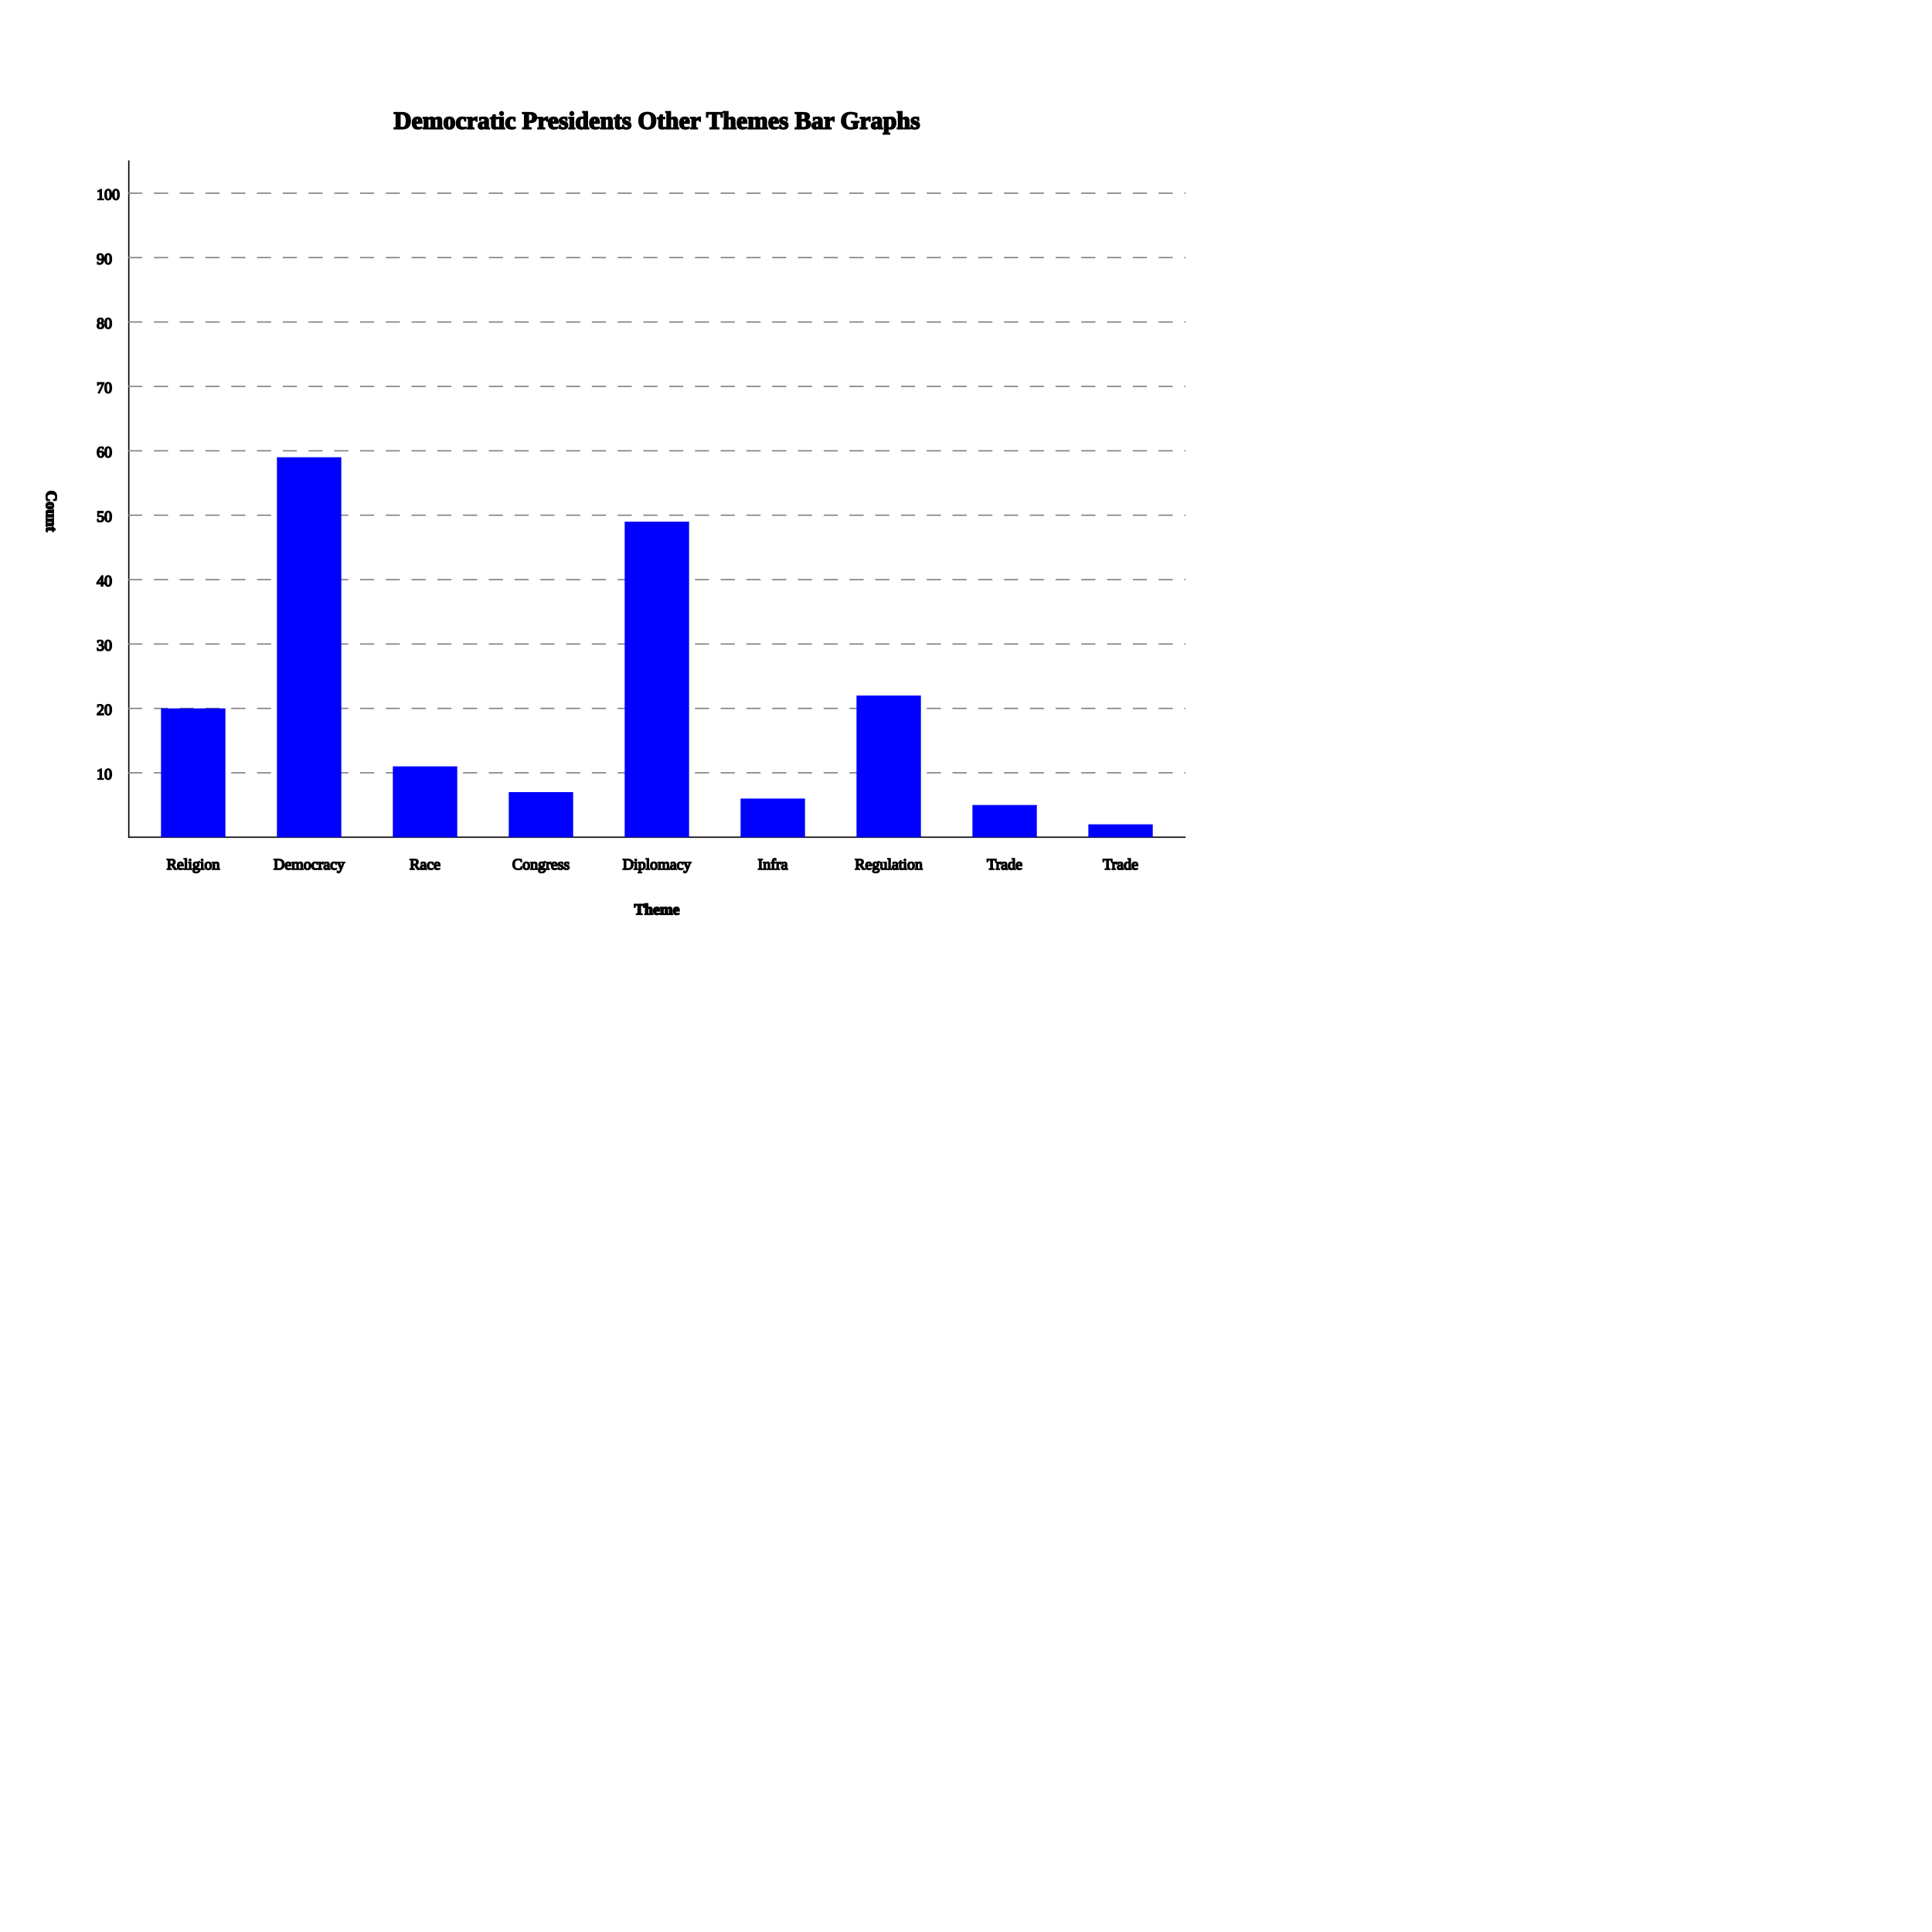
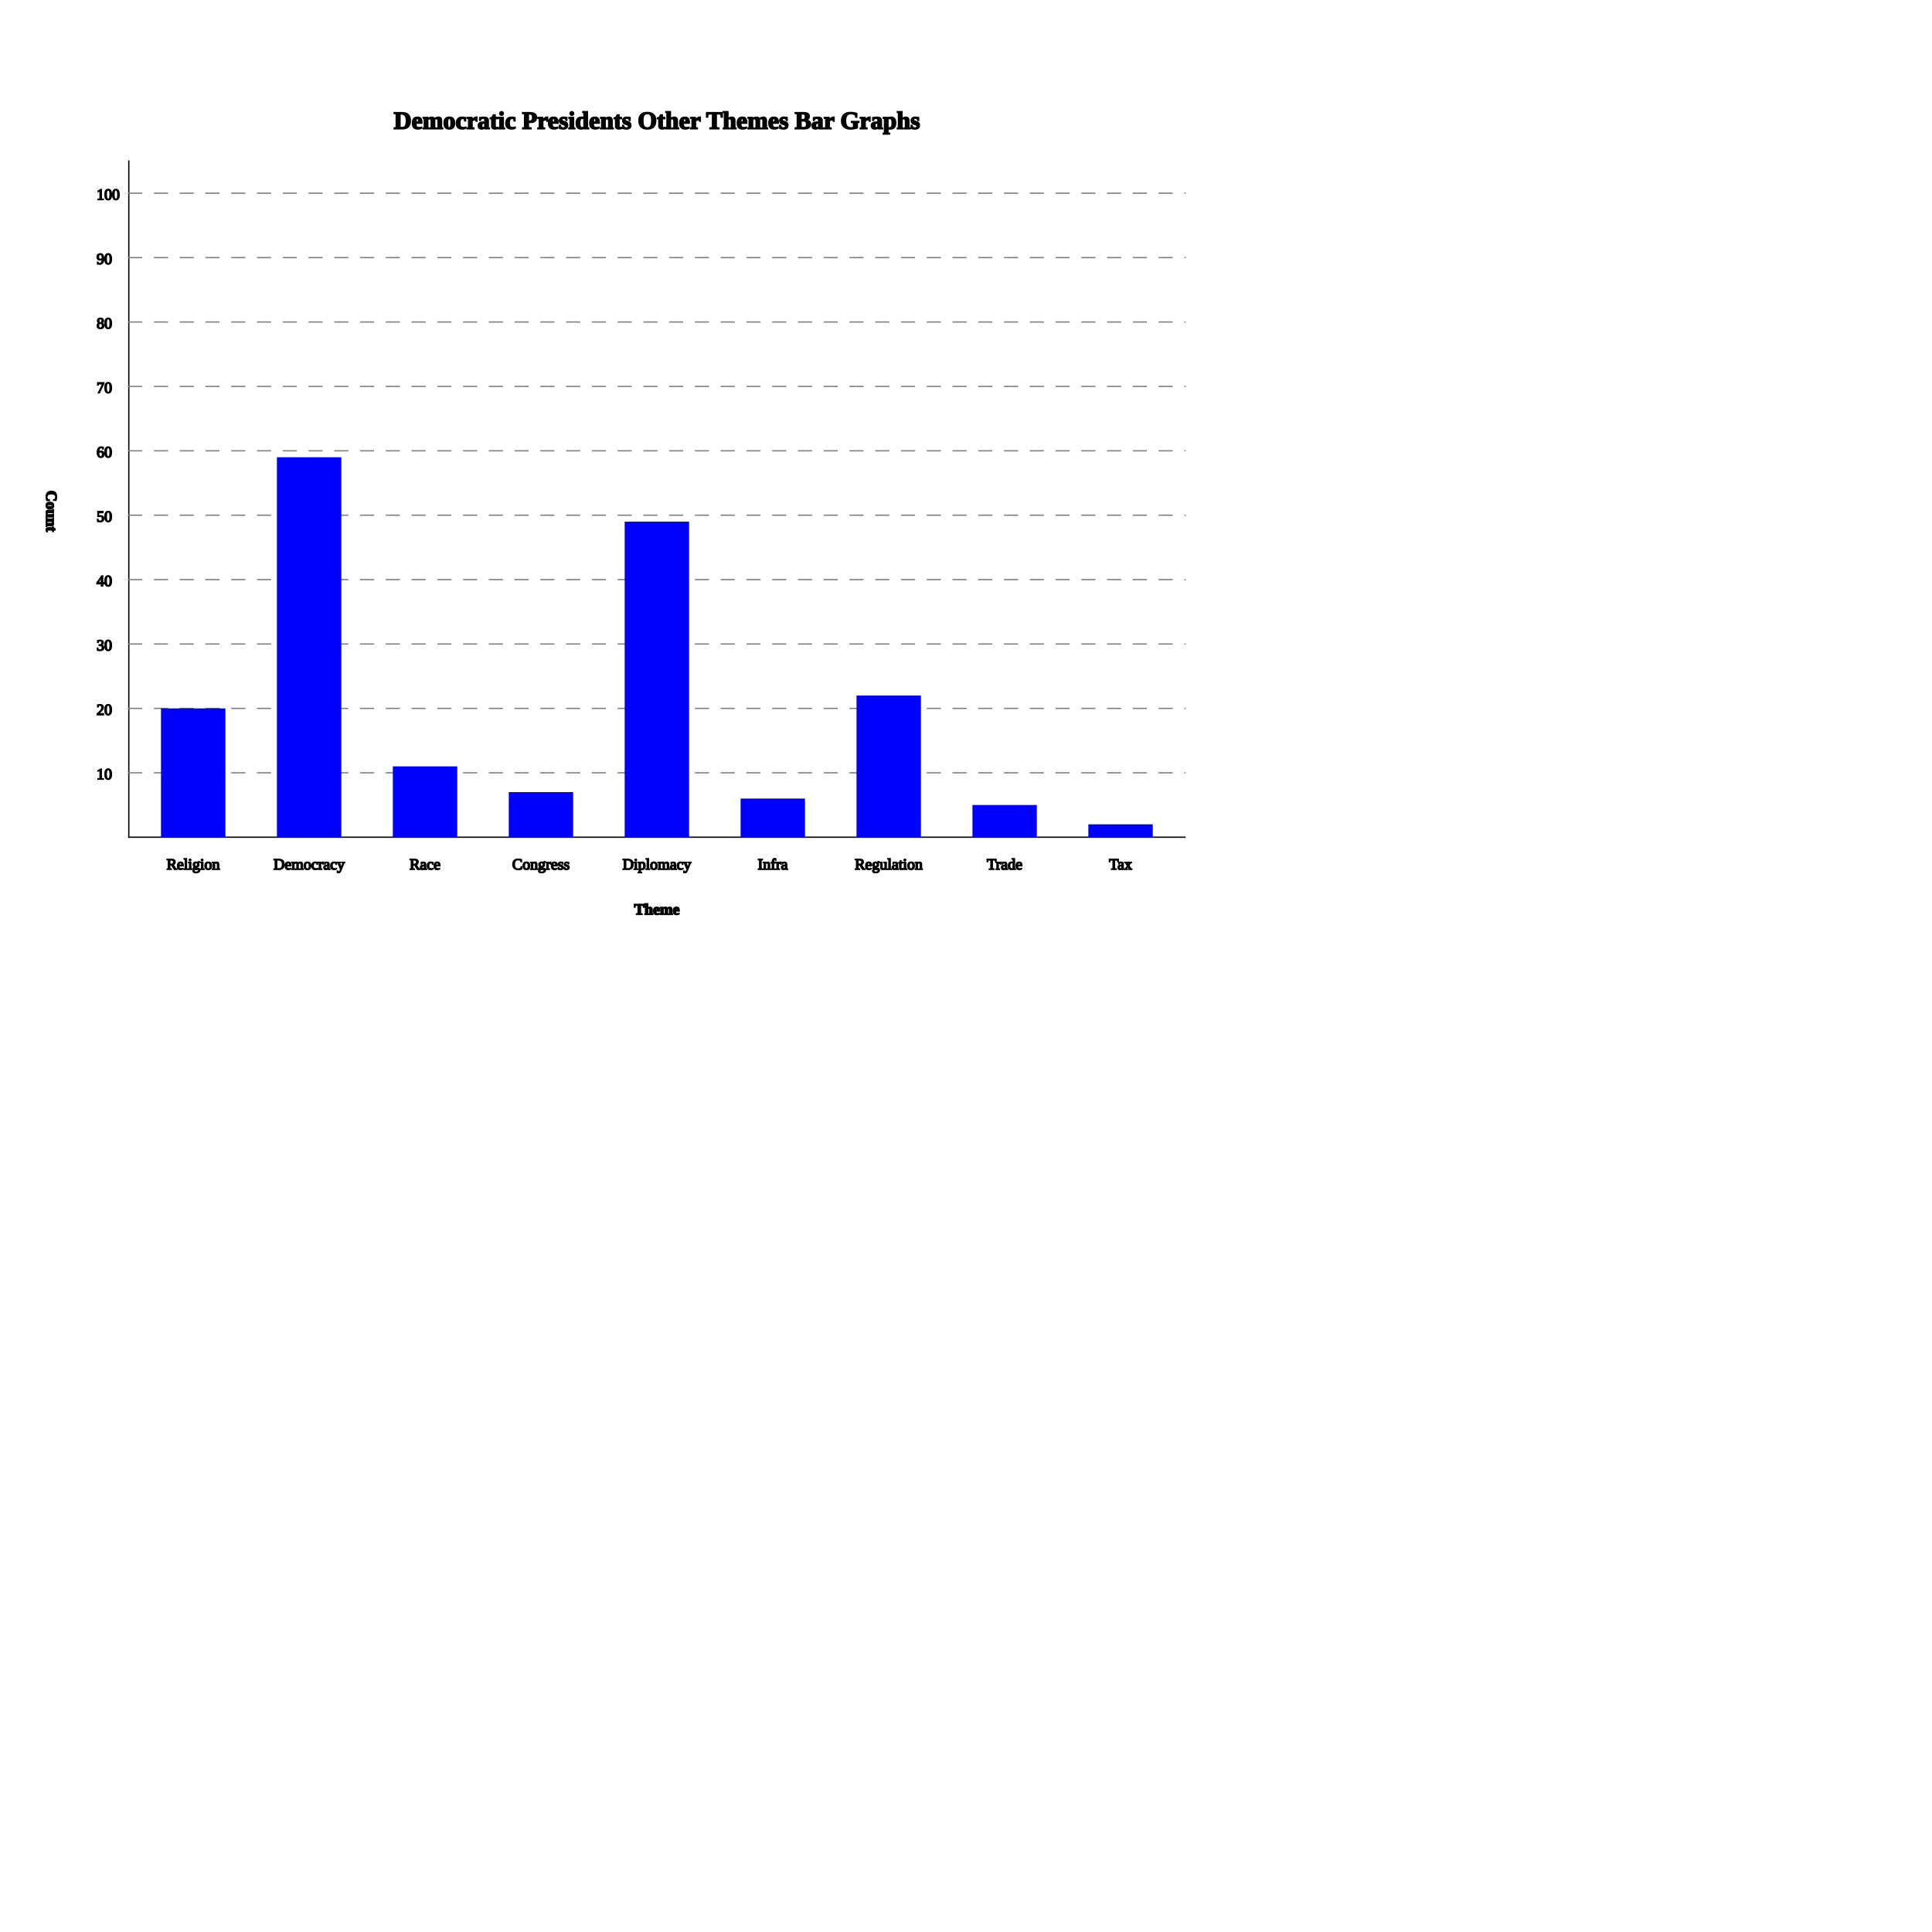
<svg xmlns="http://www.w3.org/2000/svg" height="1500" width="1500" viewBox="-100, -650, 1500, 1500">
  <line x1="0" x2="0" y1="-525" y2="0" stroke="black" stroke-linecap="square" />
  <line x1="0" x2="820" y1="0" y2="0" stroke="black" stroke-linecap="square" />
  <line x1="0" x2="820" y1="-50" y2="-50" stroke="grey" stroke-linecap="square" stroke-dasharray="10,10" />
  <text x="-25" y="-45" stroke="black">10</text>
  <line x1="0" x2="820" y1="-100" y2="-100" stroke="grey" stroke-linecap="square" stroke-dasharray="10,10" />
  <text x="-25" y="-95" stroke="black">20</text>
  <line x1="0" x2="820" y1="-150" y2="-150" stroke="grey" stroke-linecap="square" stroke-dasharray="10,10" />
  <text x="-25" y="-145" stroke="black">30</text>
  <line x1="0" x2="820" y1="-200" y2="-200" stroke="grey" stroke-linecap="square" stroke-dasharray="10,10" />
  <text x="-25" y="-195" stroke="black">40</text>
  <line x1="0" x2="820" y1="-250" y2="-250" stroke="grey" stroke-linecap="square" stroke-dasharray="10,10" />
  <text x="-25" y="-245" stroke="black">50</text>
  <line x1="0" x2="820" y1="-300" y2="-300" stroke="grey" stroke-linecap="square" stroke-dasharray="10,10" />
  <text x="-25" y="-295" stroke="black">60</text>
  <line x1="0" x2="820" y1="-350" y2="-350" stroke="grey" stroke-linecap="square" stroke-dasharray="10,10" />
  <text x="-25" y="-345" stroke="black">70</text>
  <line x1="0" x2="820" y1="-400" y2="-400" stroke="grey" stroke-linecap="square" stroke-dasharray="10,10" />
  <text x="-25" y="-395" stroke="black">80</text>
  <line x1="0" x2="820" y1="-450" y2="-450" stroke="grey" stroke-linecap="square" stroke-dasharray="10,10" />
  <text x="-25" y="-445" stroke="black">90</text>
  <line x1="0" x2="820" y1="-500" y2="-500" stroke="grey" stroke-linecap="square" stroke-dasharray="10,10" />
  <text x="-25" y="-495" stroke="black">100</text>
  <text x="-60" y="-262.5" stroke="black" font-weight="bold" writing-mode="tb" text-anchor="middle">
                Count
            </text>
  <text x="410" y="60" stroke="black" font-weight="bold" text-anchor="middle">
                Theme
            </text>
  <text x="410" y="-550" stroke="black" font-weight="bold" font-size="large" text-anchor="middle">
                Democratic Presidents Other Themes Bar Graphs
            </text>
  <rect height="100" width="50" x="25" y="-100" fill="blue" />
  <text x="50" y="25" stroke="black" text-anchor="middle">
                Religion
            </text>
  <rect height="295" width="50" x="115" y="-295" fill="blue" />
  <text x="140" y="25" stroke="black" text-anchor="middle">
                Democracy
            </text>
  <rect height="55" width="50" x="205" y="-55" fill="blue" />
  <text x="230" y="25" stroke="black" text-anchor="middle">
                Race
            </text>
  <rect height="35" width="50" x="295" y="-35" fill="blue" />
  <text x="320" y="25" stroke="black" text-anchor="middle">
                Congress
            </text>
  <rect height="245" width="50" x="385" y="-245" fill="blue" />
  <text x="410" y="25" stroke="black" text-anchor="middle">
                Diplomacy
            </text>
  <rect height="30" width="50" x="475" y="-30" fill="blue" />
  <text x="500" y="25" stroke="black" text-anchor="middle">
                Infra
            </text>
  <rect height="110" width="50" x="565" y="-110" fill="blue" />
  <text x="590" y="25" stroke="black" text-anchor="middle">
                Regulation
            </text>
  <rect height="25" width="50" x="655" y="-25" fill="blue" />
  <text x="680" y="25" stroke="black" text-anchor="middle">
                Trade
            </text>
  <rect height="10" width="50" x="745" y="-10" fill="blue" />
  <text x="770" y="25" stroke="black" text-anchor="middle">
-                 Trade
+                 Tax
            </text>
</svg>
